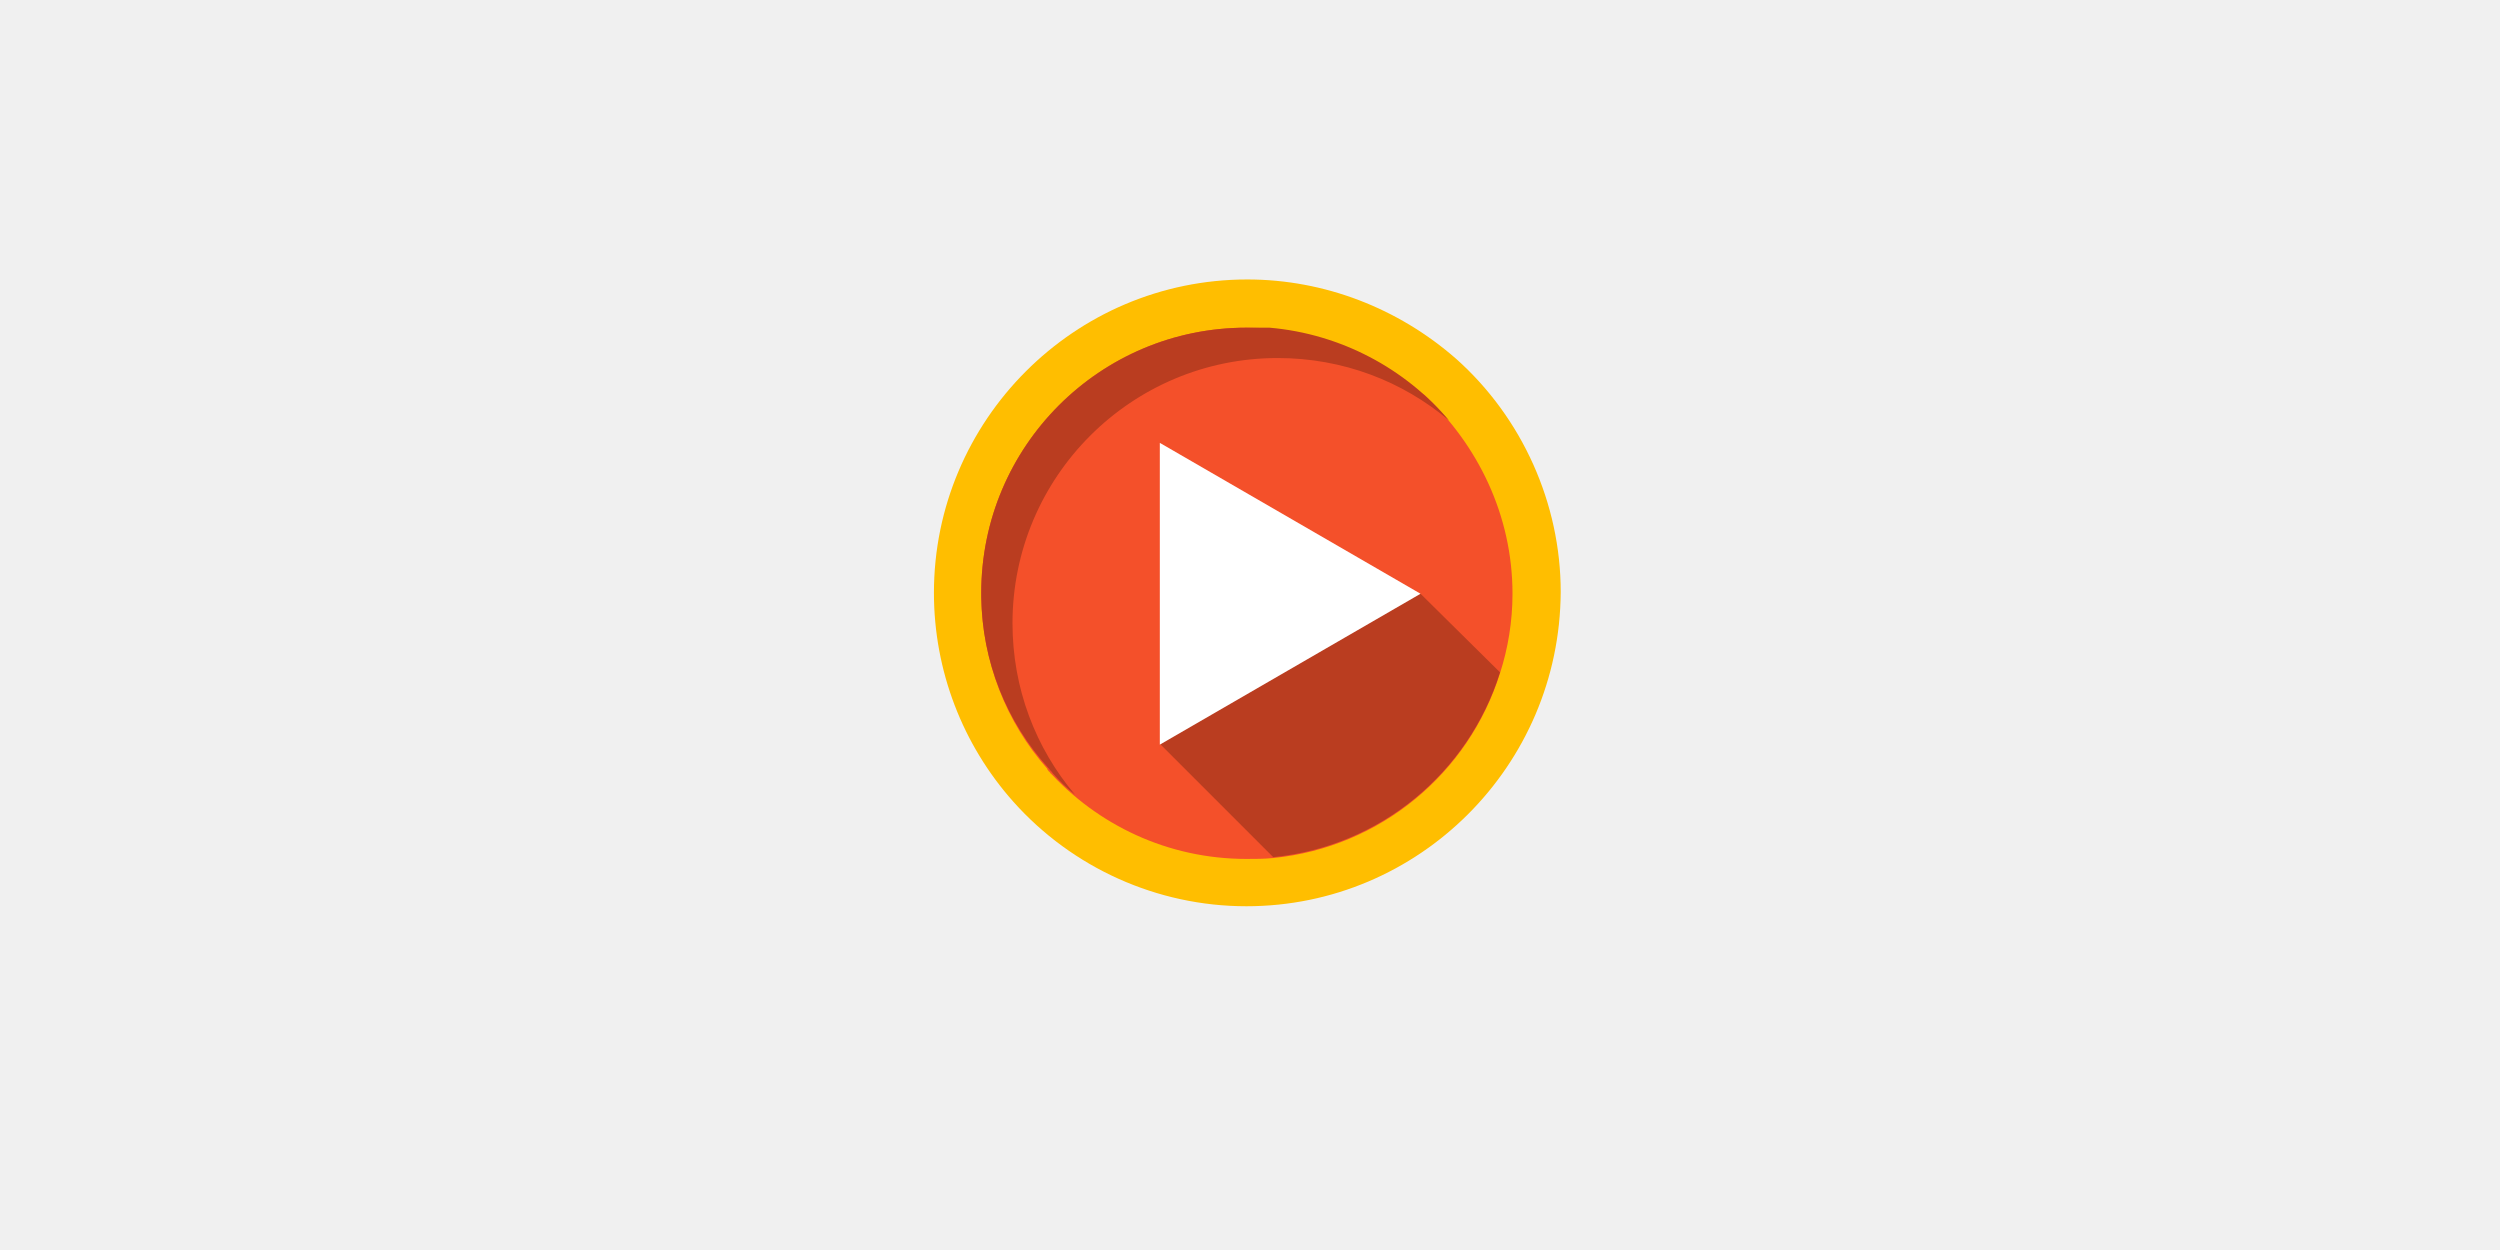
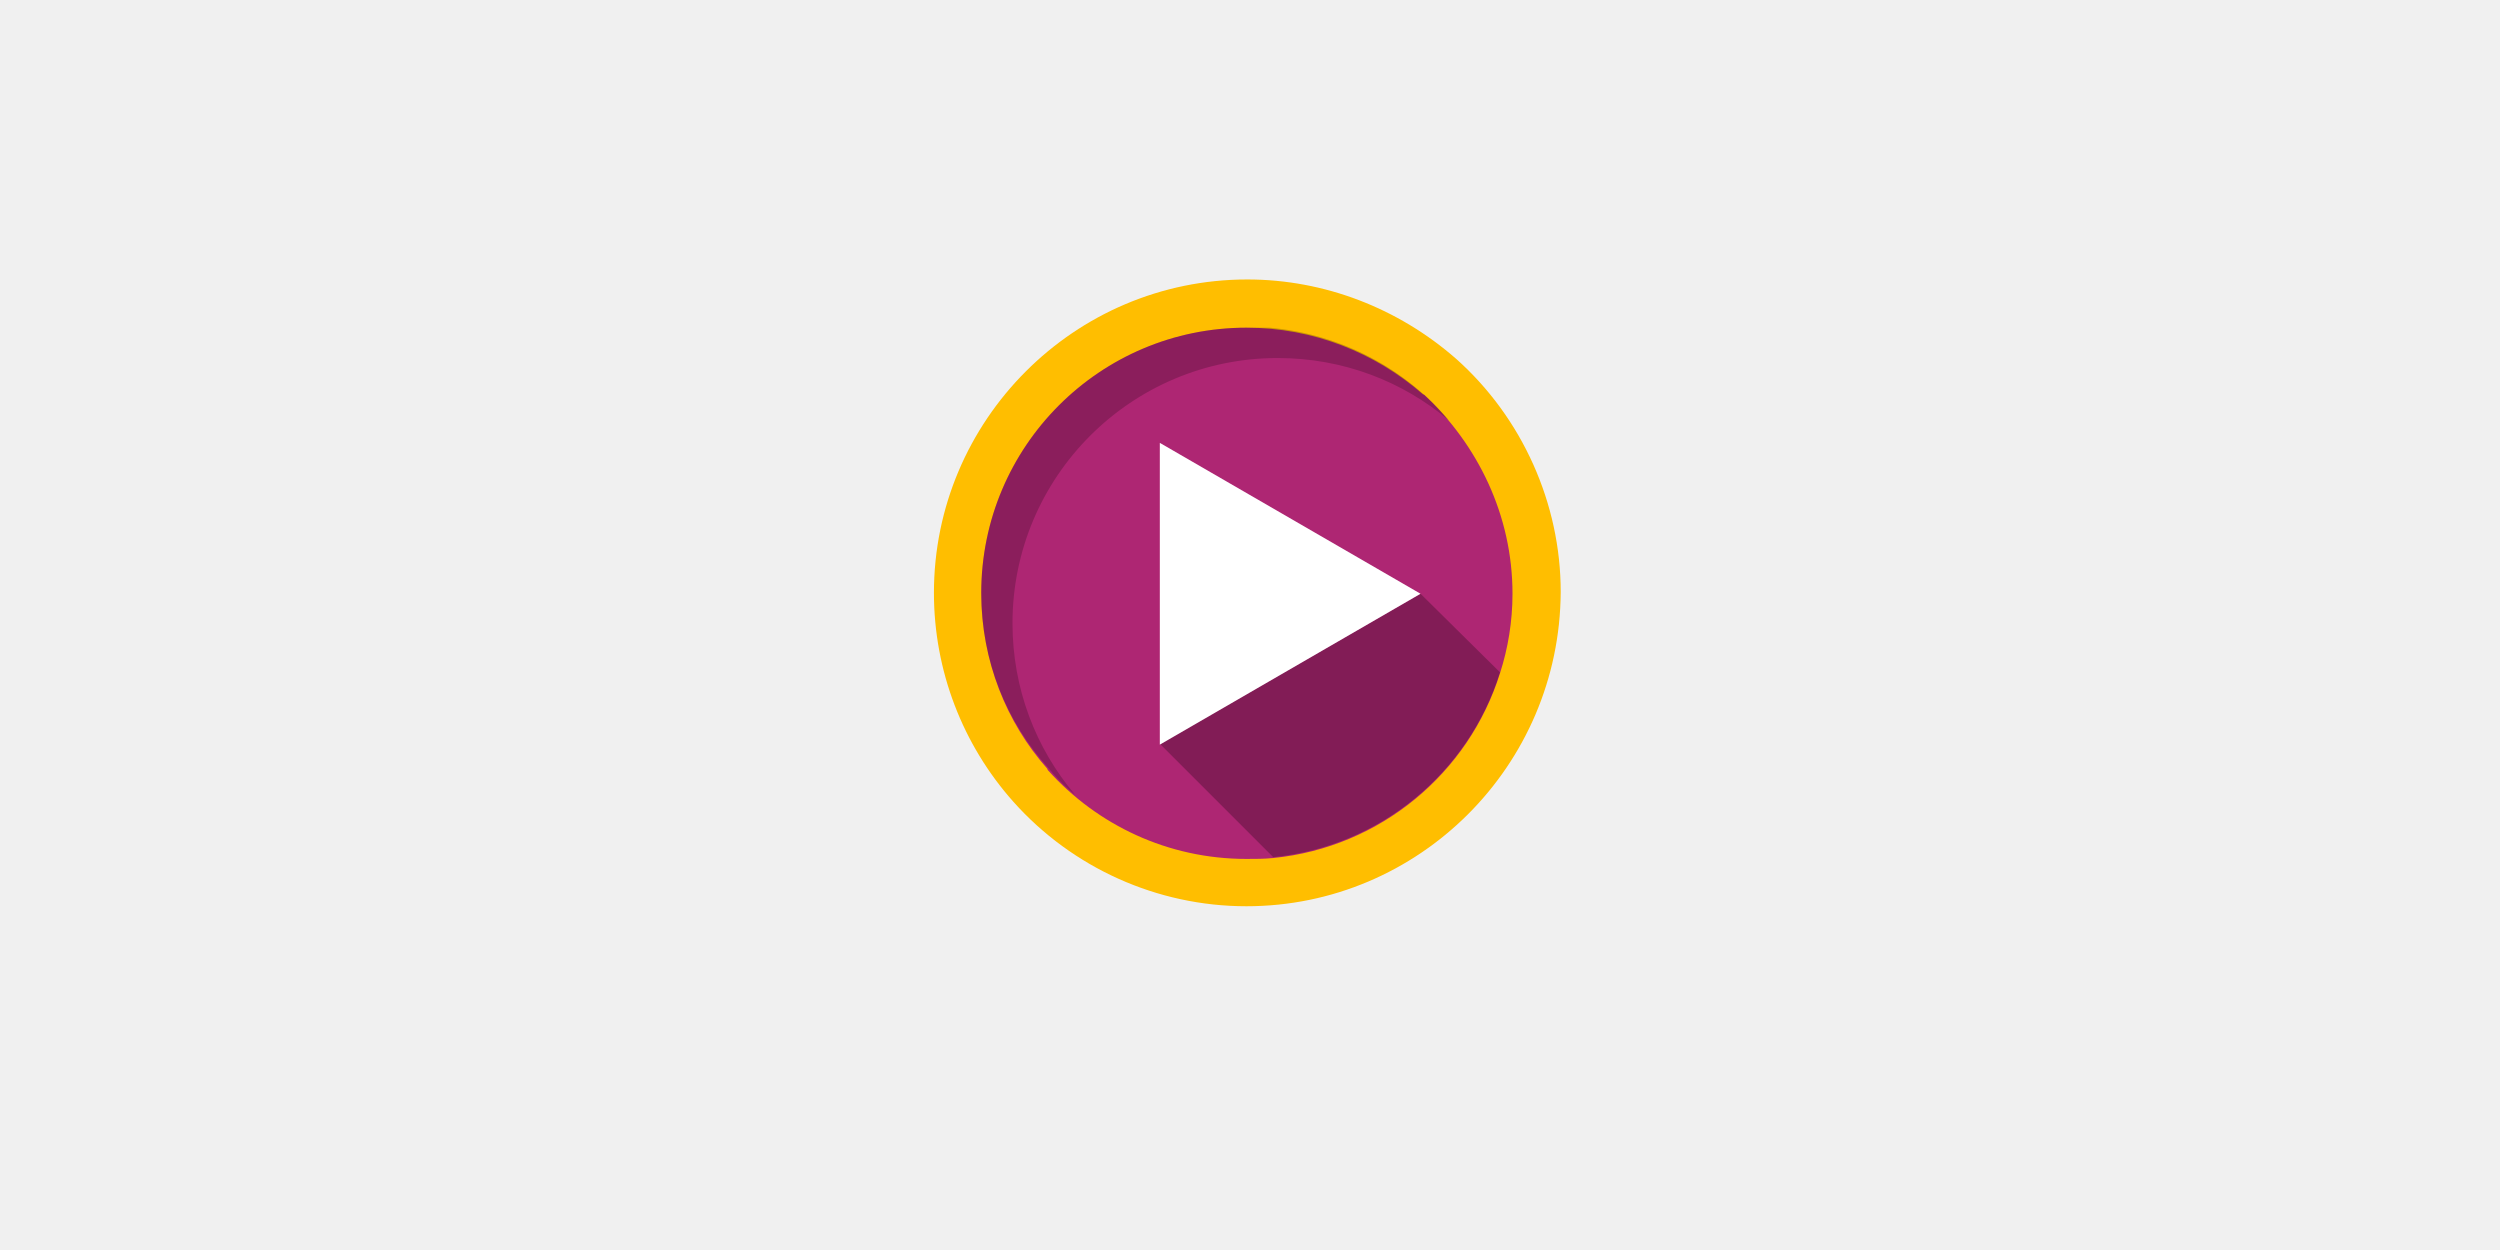
<svg xmlns="http://www.w3.org/2000/svg" version="1.1" id="Layer_1" x="0px" y="0px" viewBox="0 0 280 140" xml:space="preserve">
  <style type="text/css">
	.st0{fill:#FFBE00;}
- 	.st1{fill:#F4502A;}
- 	.st2{fill:#BA3D20;}
+ 	.st1{fill:#AE2673;}
+ 	.st2{opacity:0.25;}
	.st3{fill:#FFFFFF;}
- 	.st4{fill:#C29100;}
+ 	.st4{opacity:0.2;}
</style>
  <g>
    <path class="st0" d="M139.6,101.5c-10,0-19.5-4.3-26.1-11.7c-5.7-6.4-8.9-14.7-8.9-23.4c0-19.3,15.7-35.1,35.1-35.1   c8.6,0,16.9,3.2,23.4,8.9c7.4,6.6,11.7,16.2,11.7,26.1C174.7,85.8,158.9,101.5,139.6,101.5" />
    <path class="st1" d="M169.4,66.5c0,3.1-0.5,6.1-1.4,8.9c-3.5,11.2-13.4,19.5-25.4,20.7c-1,0.1-2,0.1-3,0.1   c-8.8,0-16.7-3.8-22.2-9.9c0,0-0.1-0.1-0.1-0.2c-4.6-5.2-7.4-12.1-7.4-19.7c0-16.4,13.3-29.7,29.7-29.7c7.5,0,14.4,2.8,19.7,7.4   c0,0,0.1,0.1,0.2,0.1C165.5,49.8,169.4,57.7,169.4,66.5" />
-     <path class="st2" d="M159.1,66.5l-19.8,3.1l-9.4,13.7L142.6,96c12-1.2,21.9-9.5,25.4-20.7L159.1,66.5" />
+     <path class="st2" d="M129.9,83.3L142.6,96c12-1.2,21.9-9.5,25.4-20.7l-8.9-8.8L129.9,83.3z" />
    <polyline class="st3" points="129.9,49.6 159.1,66.5 129.9,83.4 129.9,49.6  " />
-     <path class="st4" d="M117.9,86.8L117.9,86.8L117.9,86.8 M117.3,86.2c0.2,0.2,0.3,0.4,0.5,0.6C117.7,86.6,117.5,86.5,117.3,86.2   C117.4,86.3,117.4,86.2,117.3,86.2 M109.9,67.1L109.9,67.1L109.9,67.1 M109.9,67L109.9,67L109.9,67 M109.9,66.9L109.9,66.9   L109.9,66.9 M109.9,66.8L109.9,66.8L109.9,66.8 M109.9,66.7L109.9,66.7L109.9,66.7 M109.9,66.6L109.9,66.6L109.9,66.6 M109.9,66.5   L109.9,66.5L109.9,66.5 M142.2,36.9L142.2,36.9L142.2,36.9 M142.1,36.8L142.1,36.8L142.1,36.8 M141.9,36.8L141.9,36.8L141.9,36.8    M141.8,36.8L141.8,36.8L141.8,36.8 M141.7,36.8L141.7,36.8L141.7,36.8 M141.6,36.8L141.6,36.8L141.6,36.8 M141.5,36.8L141.5,36.8   L141.5,36.8 M141.4,36.8L141.4,36.8L141.4,36.8 M141.3,36.8L141.3,36.8L141.3,36.8 M141.2,36.8C141.2,36.8,141.3,36.8,141.2,36.8   C141.3,36.8,141.2,36.8,141.2,36.8 M141.1,36.8C141.1,36.8,141.2,36.8,141.1,36.8C141.2,36.8,141.1,36.8,141.1,36.8 M141,36.8   C141.1,36.8,141.1,36.8,141,36.8C141.1,36.8,141.1,36.8,141,36.8 M141,36.8L141,36.8L141,36.8 M140.9,36.8L140.9,36.8L140.9,36.8    M140.8,36.8L140.8,36.8L140.8,36.8 M140.7,36.8L140.7,36.8L140.7,36.8 M140.6,36.8L140.6,36.8L140.6,36.8 M140.5,36.8   C140.5,36.8,140.6,36.8,140.5,36.8C140.6,36.8,140.5,36.8,140.5,36.8 M140.4,36.8C140.4,36.8,140.5,36.8,140.4,36.8   C140.5,36.8,140.4,36.8,140.4,36.8 M140.3,36.8C140.4,36.8,140.4,36.8,140.3,36.8C140.4,36.8,140.4,36.8,140.3,36.8 M140.2,36.8   C140.3,36.8,140.3,36.8,140.2,36.8C140.3,36.8,140.3,36.8,140.2,36.8 M140.2,36.7C140.2,36.7,140.2,36.8,140.2,36.7   C140.2,36.8,140.2,36.7,140.2,36.7 M140.1,36.7L140.1,36.7L140.1,36.7 M140,36.7L140,36.7L140,36.7 M139.9,36.7L139.9,36.7   L139.9,36.7 M139.8,36.7C139.8,36.7,139.9,36.7,139.8,36.7C139.9,36.7,139.8,36.7,139.8,36.7 M139.7,36.7   C139.7,36.7,139.8,36.7,139.7,36.7C139.8,36.7,139.7,36.7,139.7,36.7 M139.6,36.7C139.6,36.7,139.7,36.7,139.6,36.7   C139.7,36.7,139.6,36.7,139.6,36.7 M139.6,36.7c-16.4,0-29.7,13.3-29.7,29.7l0,0C109.9,50.1,123.2,36.7,139.6,36.7L139.6,36.7" />
-     <path class="st2" d="M139.6,36.7c-16.4,0-29.7,13.3-29.7,29.7l0,0c0,0,0,0,0,0.1l0,0c0,0,0,0,0,0.1l0,0c0,0,0,0,0,0.1l0,0l0,0l0,0   l0,0c0,0,0,0,0,0.1l0,0v0.1l0,0c0.1,7.3,2.9,14,7.5,19.1l0.1,0.1c0.1,0.2,0.3,0.3,0.4,0.5l0,0l0,0c0.8,0.9,1.6,1.7,2.5,2.4   c-4.4-5.2-7-11.9-7-19.2c0-16.4,13.3-29.7,29.7-29.7c7.3,0,14,2.6,19.2,7c-4.9-5.8-12.1-9.7-20.1-10.4l0,0h-0.1l0,0   c-0.1,0-0.1,0-0.2,0l0,0h-0.1l0,0h-0.1l0,0h-0.1l0,0l0,0l0,0h-0.1l0,0c0,0,0,0-0.1,0l0,0l0,0l0,0c0,0,0,0-0.1,0l0,0c0,0,0,0-0.1,0   l0,0l0,0c0,0,0,0-0.1,0l0,0l0,0l0,0c0,0,0,0-0.1,0l0,0c0,0,0,0-0.1,0l0,0l0,0l0,0c0,0,0,0-0.1,0l0,0c0,0,0,0-0.1,0l0,0   c0,0,0,0-0.1,0l0,0c0,0,0,0-0.1,0l0,0c0,0,0,0-0.1,0l0,0c0,0,0,0-0.1,0l0,0c0,0,0,0-0.1,0l0,0h-0.1l0,0c0,0,0,0-0.1,0l0,0   C139.8,36.7,139.7,36.7,139.6,36.7C139.7,36.7,139.7,36.7,139.6,36.7C139.7,36.7,139.6,36.7,139.6,36.7L139.6,36.7" />
+     <path class="st4" d="M139.6,36.7c-16.4,0-29.7,13.3-29.7,29.7l0,0c0,0,0,0,0,0.1l0,0c0,0,0,0,0,0.1l0,0c0,0,0,0,0,0.1l0,0l0,0l0,0   l0,0c0,0,0,0,0,0.1l0,0v0.1l0,0c0.1,7.3,2.9,14,7.5,19.1l0.1,0.1c0.1,0.2,0.3,0.3,0.4,0.5l0,0l0,0c0.8,0.9,1.6,1.7,2.5,2.4   c-4.4-5.2-7-11.9-7-19.2c0-16.4,13.3-29.7,29.7-29.7c7.3,0,14,2.6,19.2,7c-4.9-5.8-12.1-9.7-20.1-10.4l0,0h-0.1l0,0   c-0.1,0-0.1,0-0.2,0l0,0h-0.1l0,0h-0.1l0,0h-0.1l0,0l0,0l0,0h-0.1l0,0c0,0,0,0-0.1,0l0,0l0,0l0,0c0,0,0,0-0.1,0l0,0c0,0,0,0-0.1,0   l0,0l0,0c0,0,0,0-0.1,0l0,0l0,0l0,0c0,0,0,0-0.1,0l0,0c0,0,0,0-0.1,0l0,0l0,0l0,0c0,0,0,0-0.1,0l0,0c0,0,0,0-0.1,0l0,0   c0,0,0,0-0.1,0l0,0c0,0,0,0-0.1,0l0,0c0,0,0,0-0.1,0l0,0c0,0,0,0-0.1,0l0,0c0,0,0,0-0.1,0l0,0h-0.1l0,0c0,0,0,0-0.1,0l0,0   C139.8,36.7,139.7,36.7,139.6,36.7C139.7,36.7,139.7,36.7,139.6,36.7C139.7,36.7,139.6,36.7,139.6,36.7L139.6,36.7" />
  </g>
</svg>
